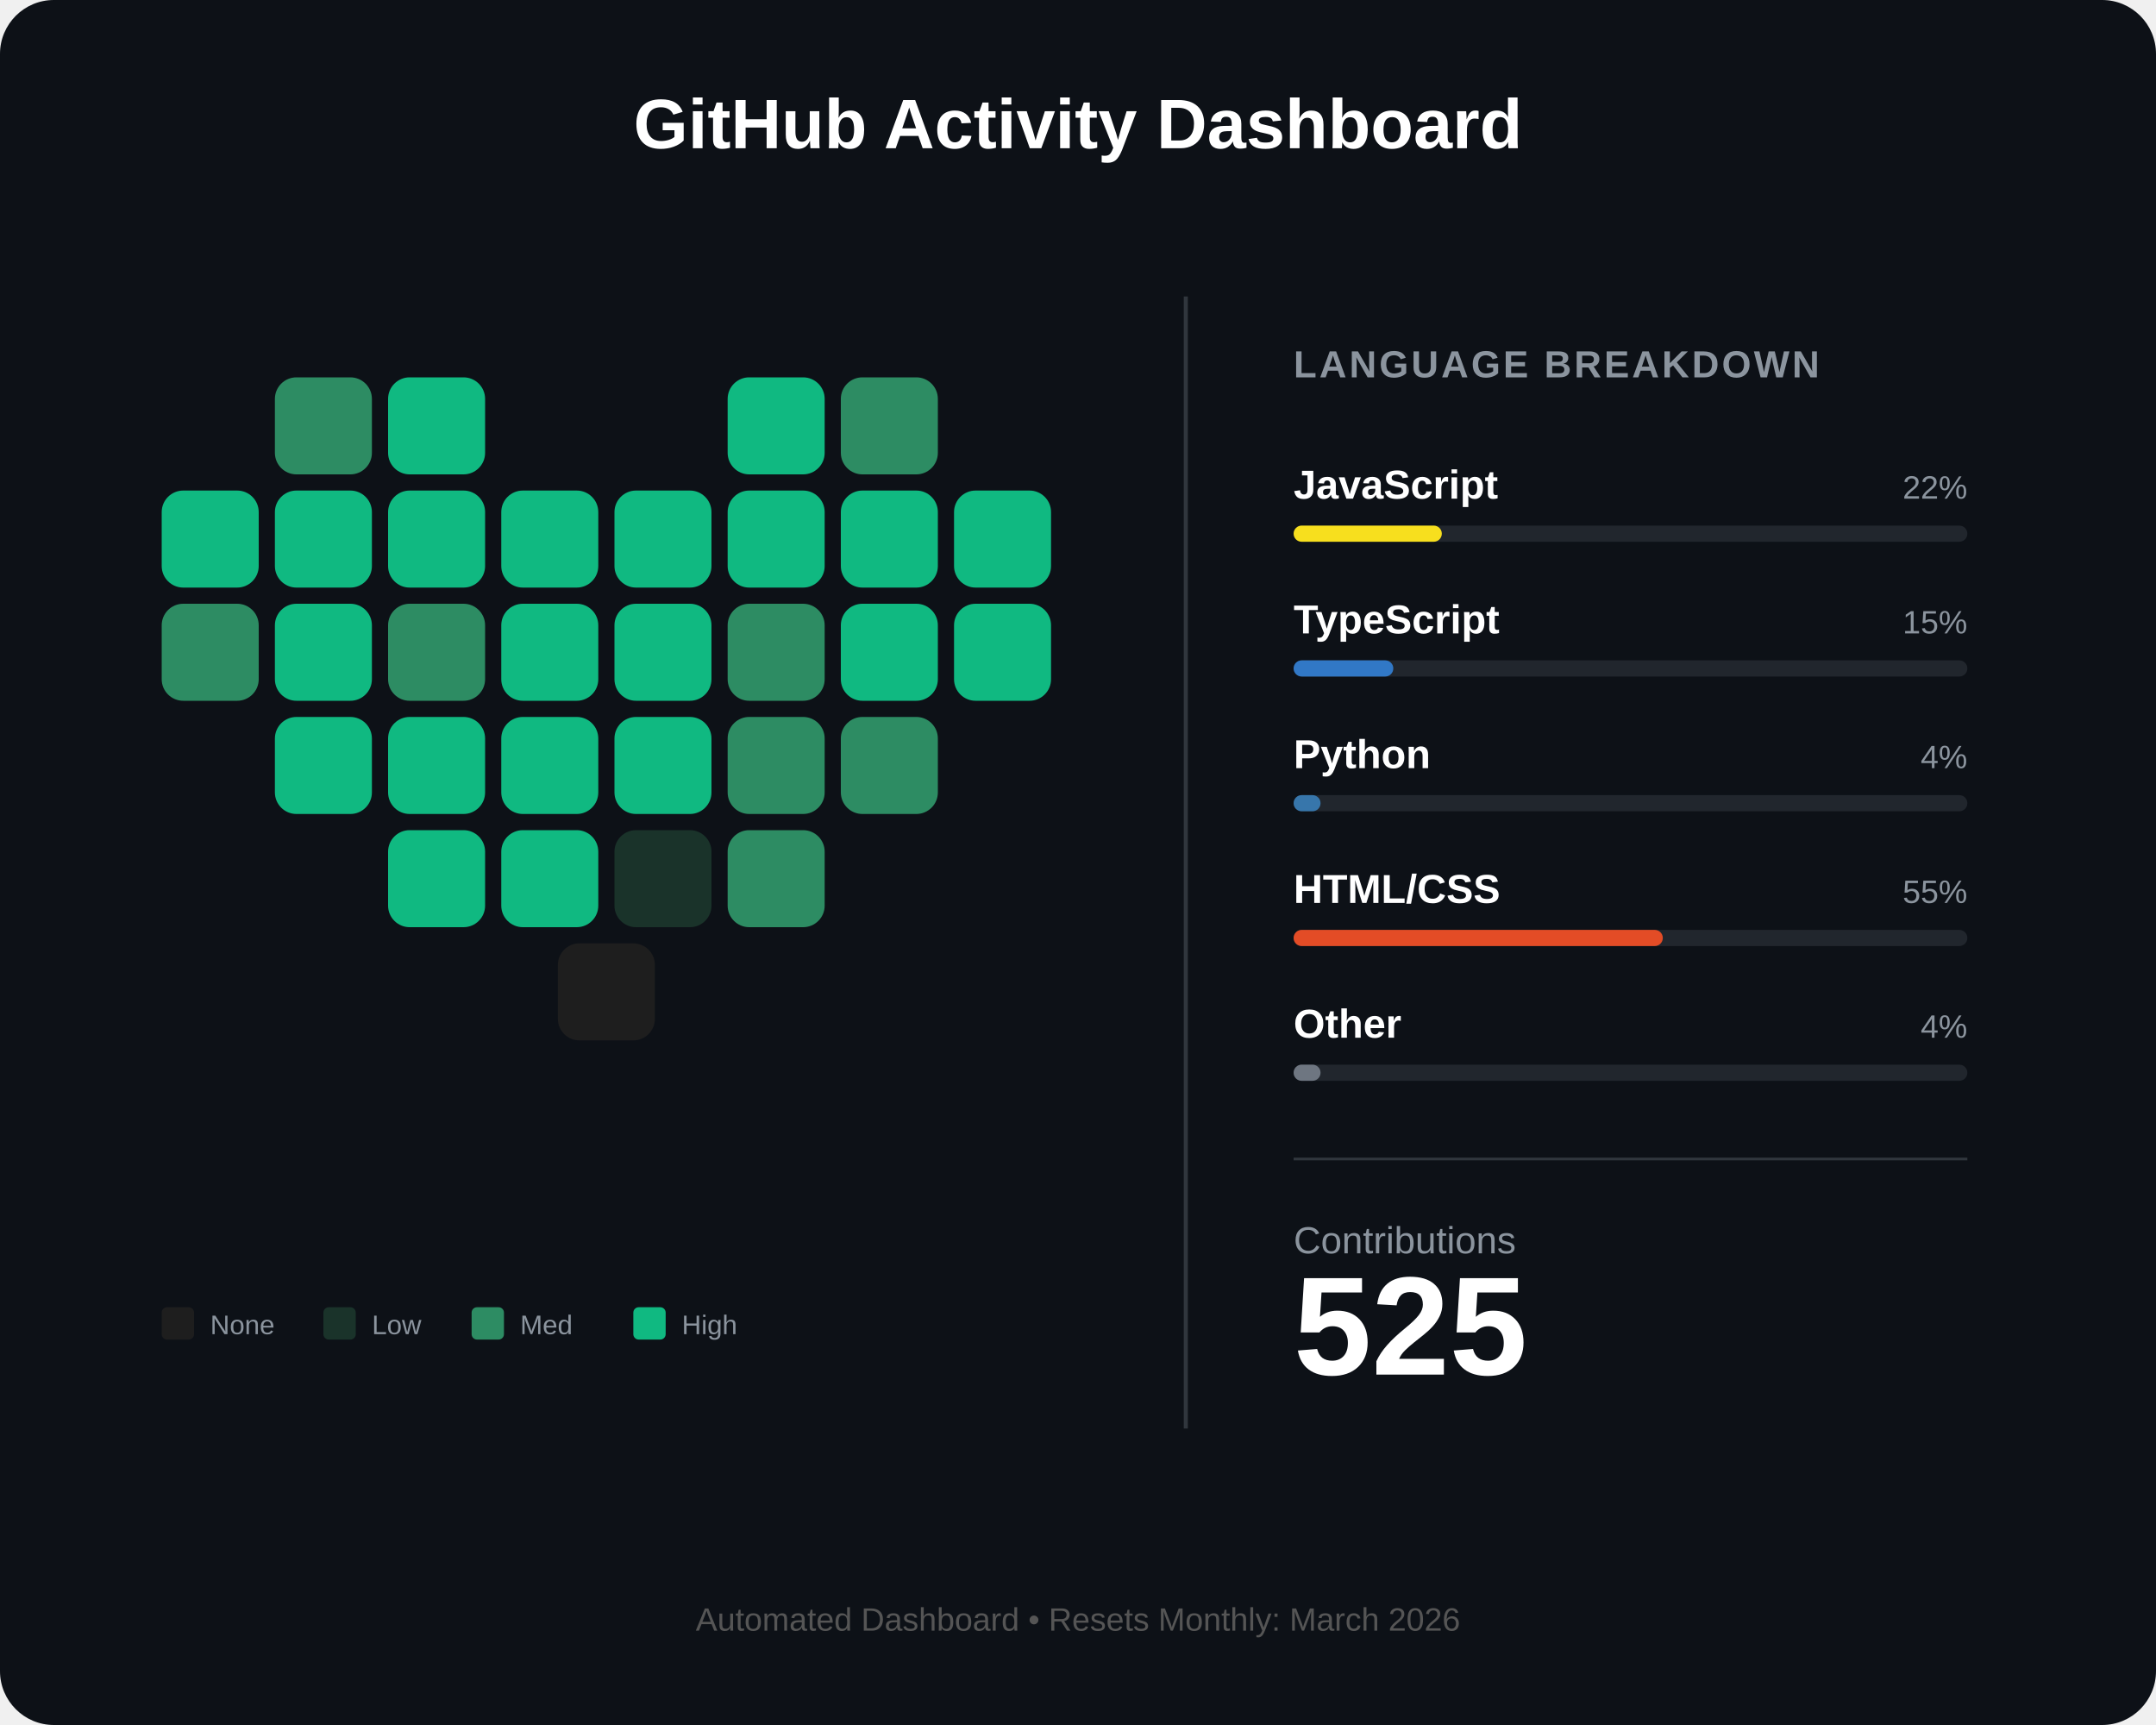
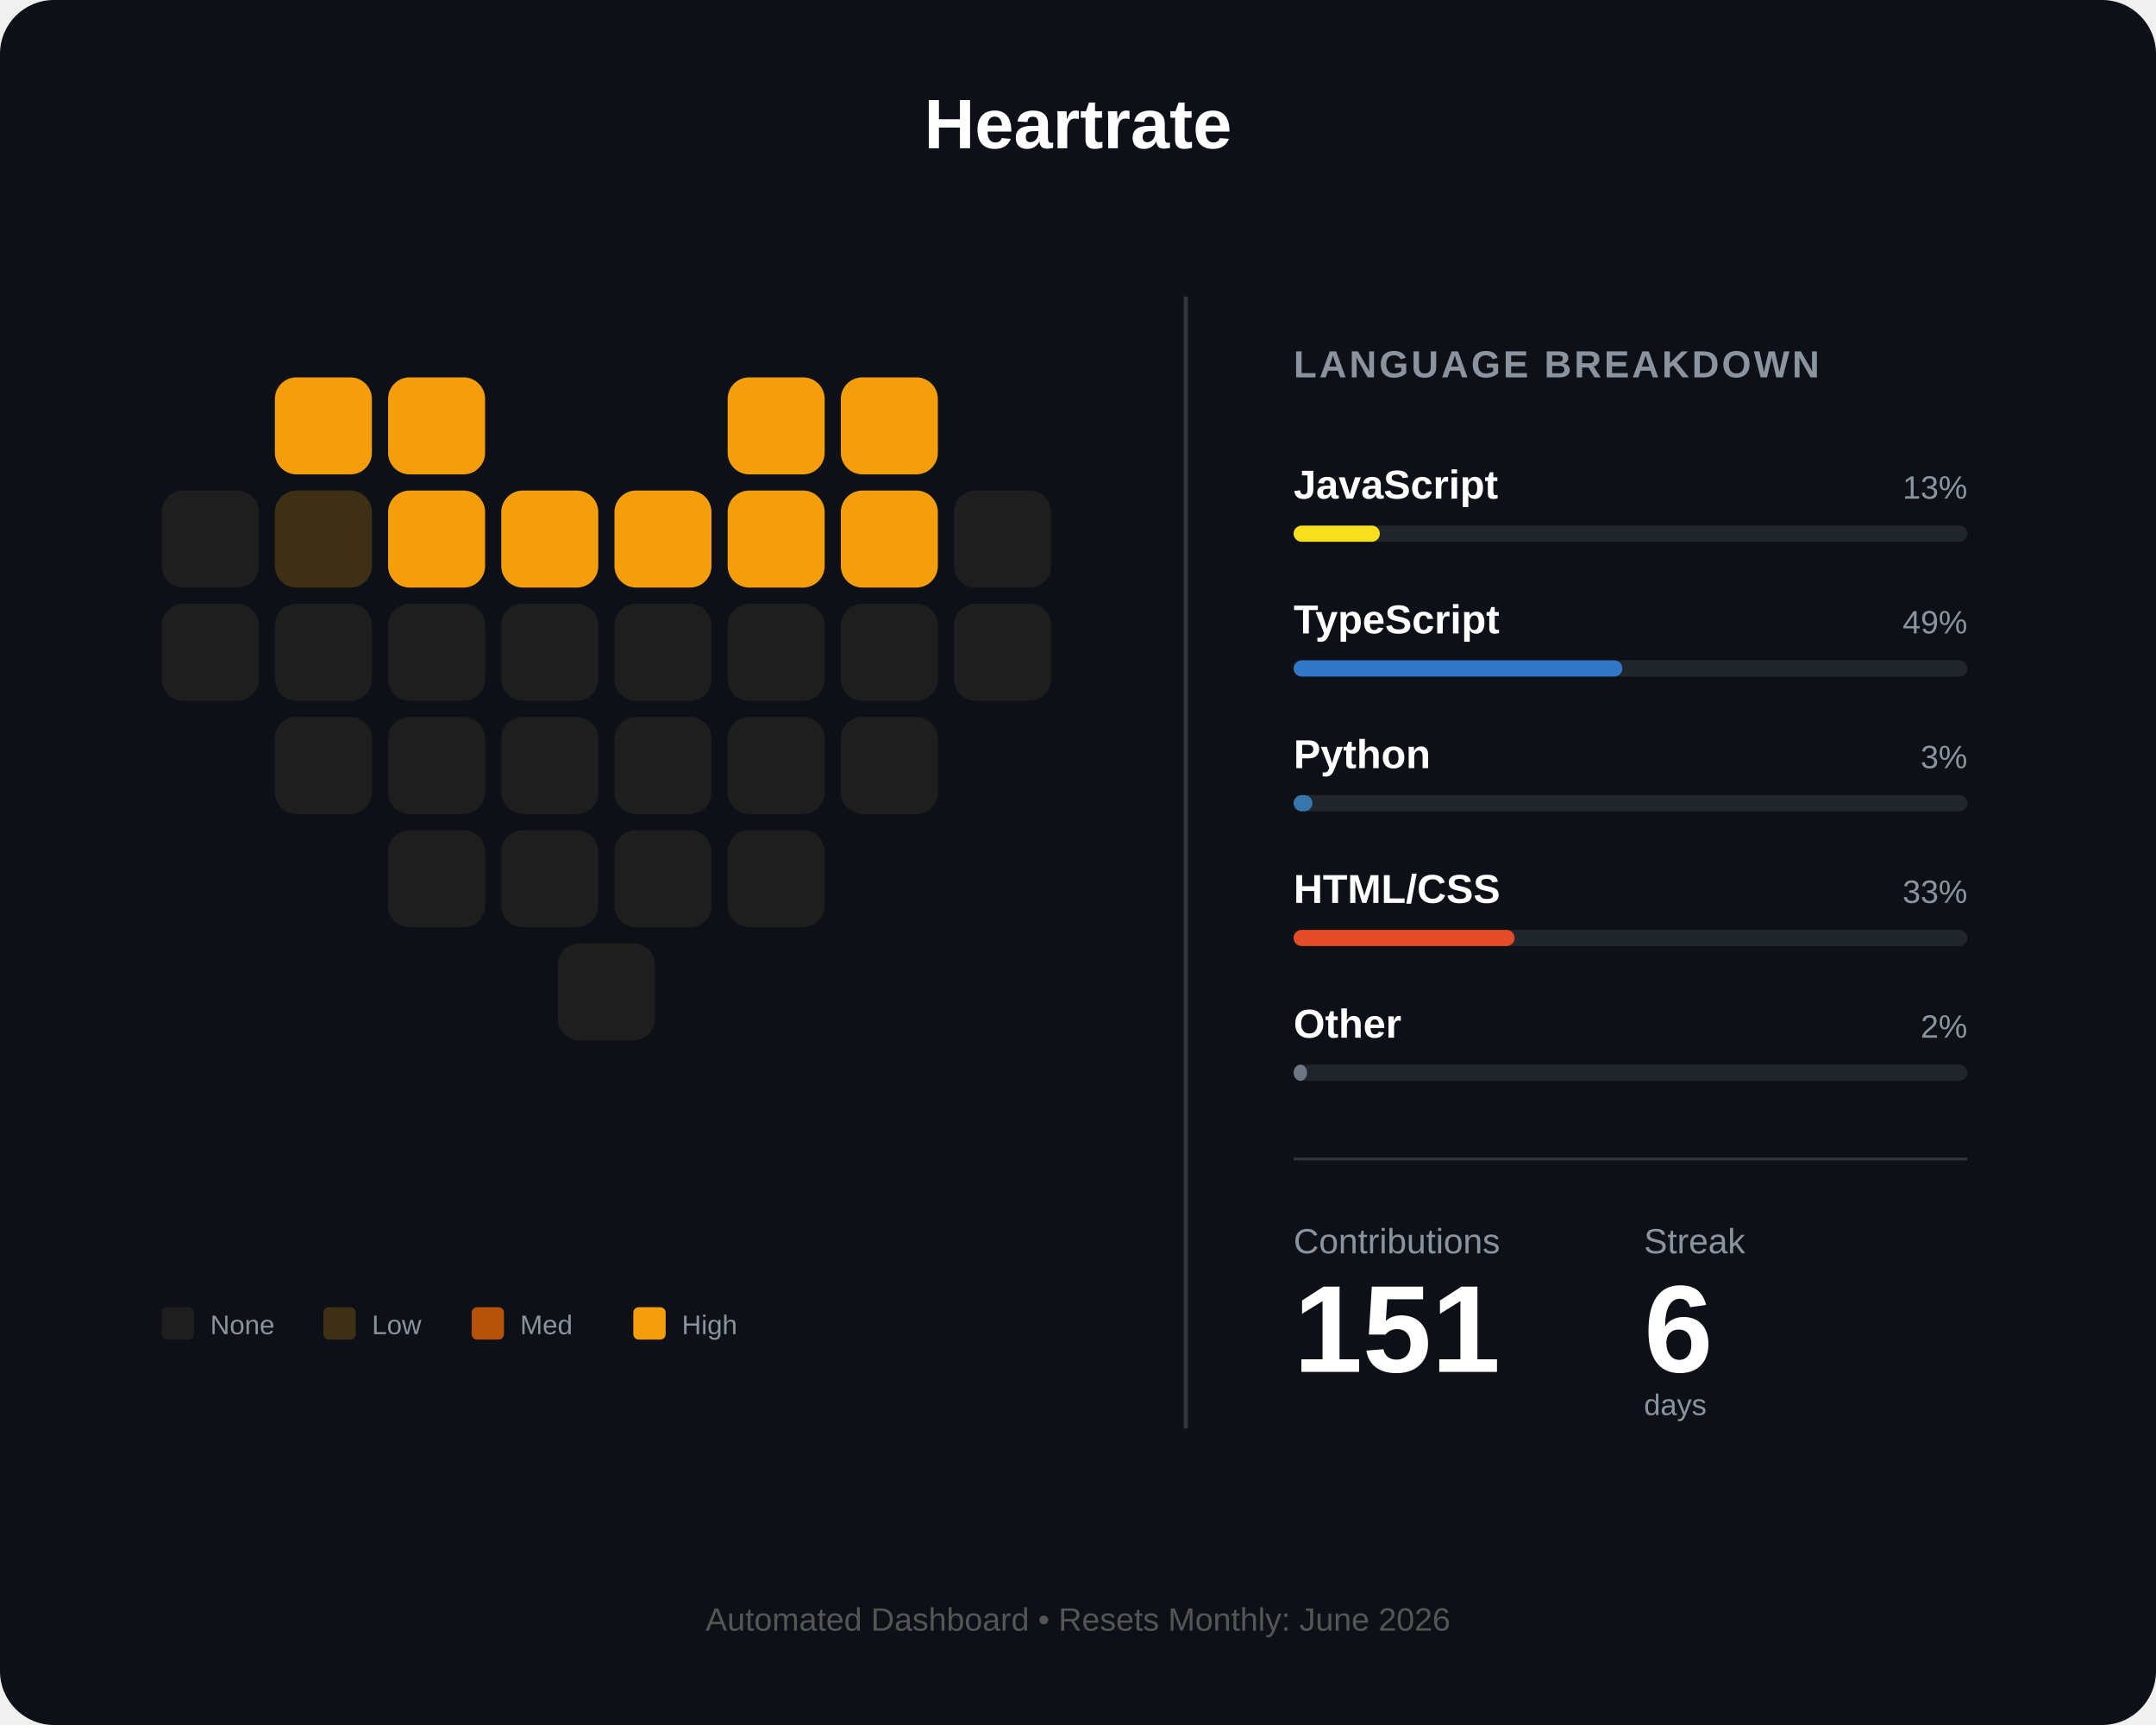
<svg xmlns="http://www.w3.org/2000/svg" width="800" height="640" viewBox="0 0 800 640" fill="none">
  <rect width="800" height="640" rx="20" fill="#0d1117" />
-   <text x="400" y="55" fill="white" font-family="Arial" font-size="26" font-weight="bold" text-anchor="middle">GitHub Activity Dashboard</text>
+   <text x="400" y="55" fill="white" font-family="Arial" font-size="26" font-weight="bold" text-anchor="middle">Heartrate</text>
  <g id="heart-grid" transform="translate(60, 140)">
-     <rect id="day_1" x="42" y="0" width="36" height="36" rx="8" fill="#2d8c63" />
-     <rect id="day_2" x="84" y="0" width="36" height="36" rx="8" fill="#10b981" />
-     <rect id="day_3" x="210" y="0" width="36" height="36" rx="8" fill="#10b981" />
-     <rect id="day_4" x="252" y="0" width="36" height="36" rx="8" fill="#2d8c63" />
-     <rect id="day_5" x="0" y="42" width="36" height="36" rx="8" fill="#10b981" />
-     <rect id="day_6" x="42" y="42" width="36" height="36" rx="8" fill="#10b981" />
-     <rect id="day_7" x="84" y="42" width="36" height="36" rx="8" fill="#10b981" />
-     <rect id="day_8" x="126" y="42" width="36" height="36" rx="8" fill="#10b981" />
-     <rect id="day_9" x="168" y="42" width="36" height="36" rx="8" fill="#10b981" />
-     <rect id="day_10" x="210" y="42" width="36" height="36" rx="8" fill="#10b981" />
-     <rect id="day_11" x="252" y="42" width="36" height="36" rx="8" fill="#10b981" />
-     <rect id="day_12" x="294" y="42" width="36" height="36" rx="8" fill="#10b981" />
-     <rect id="day_13" x="0" y="84" width="36" height="36" rx="8" fill="#2d8c63" />
-     <rect id="day_14" x="42" y="84" width="36" height="36" rx="8" fill="#10b981" />
-     <rect id="day_15" x="84" y="84" width="36" height="36" rx="8" fill="#2d8c63" />
-     <rect id="day_16" x="126" y="84" width="36" height="36" rx="8" fill="#10b981" />
-     <rect id="day_17" x="168" y="84" width="36" height="36" rx="8" fill="#10b981" />
-     <rect id="day_18" x="210" y="84" width="36" height="36" rx="8" fill="#2d8c63" />
-     <rect id="day_19" x="252" y="84" width="36" height="36" rx="8" fill="#10b981" />
-     <rect id="day_20" x="294" y="84" width="36" height="36" rx="8" fill="#10b981" />
-     <rect id="day_21" x="42" y="126" width="36" height="36" rx="8" fill="#10b981" />
-     <rect id="day_22" x="84" y="126" width="36" height="36" rx="8" fill="#10b981" />
-     <rect id="day_23" x="126" y="126" width="36" height="36" rx="8" fill="#10b981" />
-     <rect id="day_24" x="168" y="126" width="36" height="36" rx="8" fill="#10b981" />
-     <rect id="day_25" x="210" y="126" width="36" height="36" rx="8" fill="#2d8c63" />
-     <rect id="day_26" x="252" y="126" width="36" height="36" rx="8" fill="#2d8c63" />
-     <rect id="day_27" x="84" y="168" width="36" height="36" rx="8" fill="#10b981" />
-     <rect id="day_28" x="126" y="168" width="36" height="36" rx="8" fill="#10b981" />
-     <rect id="day_29" x="168" y="168" width="36" height="36" rx="8" fill="#1a332a" />
-     <rect id="day_30" x="210" y="168" width="36" height="36" rx="8" fill="#2d8c63" />
+     <rect id="day_1" x="42" y="0" width="36" height="36" rx="8" fill="#f59e0b" />
+     <rect id="day_2" x="84" y="0" width="36" height="36" rx="8" fill="#f59e0b" />
+     <rect id="day_3" x="210" y="0" width="36" height="36" rx="8" fill="#f59e0b" />
+     <rect id="day_4" x="252" y="0" width="36" height="36" rx="8" fill="#f59e0b" />
+     <rect id="day_5" x="0" y="42" width="36" height="36" rx="8" fill="#1e1e1e" />
+     <rect id="day_6" x="42" y="42" width="36" height="36" rx="8" fill="#3d3014" />
+     <rect id="day_7" x="84" y="42" width="36" height="36" rx="8" fill="#f59e0b" />
+     <rect id="day_8" x="126" y="42" width="36" height="36" rx="8" fill="#f59e0b" />
+     <rect id="day_9" x="168" y="42" width="36" height="36" rx="8" fill="#f59e0b" />
+     <rect id="day_10" x="210" y="42" width="36" height="36" rx="8" fill="#f59e0b" />
+     <rect id="day_11" x="252" y="42" width="36" height="36" rx="8" fill="#f59e0b" />
+     <rect id="day_12" x="294" y="42" width="36" height="36" rx="8" fill="#1e1e1e" />
+     <rect id="day_13" x="0" y="84" width="36" height="36" rx="8" fill="#1e1e1e" />
+     <rect id="day_14" x="42" y="84" width="36" height="36" rx="8" fill="#1e1e1e" />
+     <rect id="day_15" x="84" y="84" width="36" height="36" rx="8" fill="#1e1e1e" />
+     <rect id="day_16" x="126" y="84" width="36" height="36" rx="8" fill="#1e1e1e" />
+     <rect id="day_17" x="168" y="84" width="36" height="36" rx="8" fill="#1e1e1e" />
+     <rect id="day_18" x="210" y="84" width="36" height="36" rx="8" fill="#1e1e1e" />
+     <rect id="day_19" x="252" y="84" width="36" height="36" rx="8" fill="#1e1e1e" />
+     <rect id="day_20" x="294" y="84" width="36" height="36" rx="8" fill="#1e1e1e" />
+     <rect id="day_21" x="42" y="126" width="36" height="36" rx="8" fill="#1e1e1e" />
+     <rect id="day_22" x="84" y="126" width="36" height="36" rx="8" fill="#1e1e1e" />
+     <rect id="day_23" x="126" y="126" width="36" height="36" rx="8" fill="#1e1e1e" />
+     <rect id="day_24" x="168" y="126" width="36" height="36" rx="8" fill="#1e1e1e" />
+     <rect id="day_25" x="210" y="126" width="36" height="36" rx="8" fill="#1e1e1e" />
+     <rect id="day_26" x="252" y="126" width="36" height="36" rx="8" fill="#1e1e1e" />
+     <rect id="day_27" x="84" y="168" width="36" height="36" rx="8" fill="#1e1e1e" />
+     <rect id="day_28" x="126" y="168" width="36" height="36" rx="8" fill="#1e1e1e" />
+     <rect id="day_29" x="168" y="168" width="36" height="36" rx="8" fill="#1e1e1e" />
+     <rect id="day_30" x="210" y="168" width="36" height="36" rx="8" fill="#1e1e1e" />
    <rect id="day_31" x="147" y="210" width="36" height="36" rx="8" fill="#1e1e1e" />
  </g>
  <g transform="translate(60, 485)">
-     <rect x="0" y="0" width="12" height="12" rx="2" fill="#1e1e1e" />
+     <rect id="legend_empty" x="0" y="0" width="12" height="12" rx="2" fill="#1e1e1e" />
    <text x="18" y="10" fill="#8b949e" font-family="Arial" font-size="10">None</text>
-     <rect x="60" y="0" width="12" height="12" rx="2" fill="#1a332a" />
+     <rect id="legend_low" x="60" y="0" width="12" height="12" rx="2" fill="#3d3014" />
    <text x="78" y="10" fill="#8b949e" font-family="Arial" font-size="10">Low</text>
-     <rect x="115" y="0" width="12" height="12" rx="2" fill="#2d8c63" />
+     <rect id="legend_med" x="115" y="0" width="12" height="12" rx="2" fill="#b45309" />
    <text x="133" y="10" fill="#8b949e" font-family="Arial" font-size="10">Med</text>
-     <rect x="175" y="0" width="12" height="12" rx="2" fill="#10b981" />
+     <rect id="legend_high" x="175" y="0" width="12" height="12" rx="2" fill="#f59e0b" />
    <text x="193" y="10" fill="#8b949e" font-family="Arial" font-size="10">High</text>
  </g>
  <line x1="440" y1="110" x2="440" y2="530" stroke="#30363d" stroke-width="1.5" />
  <g transform="translate(480, 140)">
    <text x="0" y="0" fill="#8b949e" font-family="Arial" font-size="14" font-weight="bold" letter-spacing="1">LANGUAGE BREAKDOWN</text>
    <g transform="translate(0, 45)">
      <text id="lang_1_name" x="0" y="0" fill="white" font-family="Arial" font-size="15" font-weight="bold">JavaScript</text>
-       <text id="lang_1_percent" x="250" y="0" fill="#8b949e" font-family="Arial" font-size="12" text-anchor="end">22%</text>
+       <text id="lang_1_percent" x="250" y="0" fill="#8b949e" font-family="Arial" font-size="12" text-anchor="end">13%</text>
      <rect x="0" y="10" width="250" height="6" rx="3" fill="#21262d" />
-       <rect id="lang_1_bar" x="0" y="10" width="55" height="6" rx="3" fill="#f7df1e" />
+       <rect id="lang_1_bar" x="0" y="10" width="32" height="6" rx="3" fill="#f7df1e" />
    </g>
    <g transform="translate(0, 95)">
      <text id="lang_2_name" x="0" y="0" fill="white" font-family="Arial" font-size="15" font-weight="bold">TypeScript</text>
-       <text id="lang_2_percent" x="250" y="0" fill="#8b949e" font-family="Arial" font-size="12" text-anchor="end">15%</text>
+       <text id="lang_2_percent" x="250" y="0" fill="#8b949e" font-family="Arial" font-size="12" text-anchor="end">49%</text>
      <rect x="0" y="10" width="250" height="6" rx="3" fill="#21262d" />
-       <rect id="lang_2_bar" x="0" y="10" width="37" height="6" rx="3" fill="#3178c6" />
+       <rect id="lang_2_bar" x="0" y="10" width="122" height="6" rx="3" fill="#3178c6" />
    </g>
    <g transform="translate(0, 145)">
      <text id="lang_3_name" x="0" y="0" fill="white" font-family="Arial" font-size="15" font-weight="bold">Python</text>
-       <text id="lang_3_percent" x="250" y="0" fill="#8b949e" font-family="Arial" font-size="12" text-anchor="end">4%</text>
+       <text id="lang_3_percent" x="250" y="0" fill="#8b949e" font-family="Arial" font-size="12" text-anchor="end">3%</text>
      <rect x="0" y="10" width="250" height="6" rx="3" fill="#21262d" />
-       <rect id="lang_3_bar" x="0" y="10" width="10" height="6" rx="3" fill="#3776ab" />
+       <rect id="lang_3_bar" x="0" y="10" width="7" height="6" rx="3" fill="#3776ab" />
    </g>
    <g transform="translate(0, 195)">
      <text id="lang_4_name" x="0" y="0" fill="white" font-family="Arial" font-size="15" font-weight="bold">HTML/CSS</text>
-       <text id="lang_4_percent" x="250" y="0" fill="#8b949e" font-family="Arial" font-size="12" text-anchor="end">55%</text>
+       <text id="lang_4_percent" x="250" y="0" fill="#8b949e" font-family="Arial" font-size="12" text-anchor="end">33%</text>
      <rect x="0" y="10" width="250" height="6" rx="3" fill="#21262d" />
-       <rect id="lang_4_bar" x="0" y="10" width="137" height="6" rx="3" fill="#e34c26" />
+       <rect id="lang_4_bar" x="0" y="10" width="82" height="6" rx="3" fill="#e34c26" />
    </g>
    <g transform="translate(0, 245)">
      <text id="lang_5_name" x="0" y="0" fill="white" font-family="Arial" font-size="15" font-weight="bold">Other</text>
-       <text id="lang_5_percent" x="250" y="0" fill="#8b949e" font-family="Arial" font-size="12" text-anchor="end">4%</text>
+       <text id="lang_5_percent" x="250" y="0" fill="#8b949e" font-family="Arial" font-size="12" text-anchor="end">2%</text>
      <rect x="0" y="10" width="250" height="6" rx="3" fill="#21262d" />
-       <rect id="lang_5_bar" x="0" y="10" width="10" height="6" rx="3" fill="#6e7681" />
+       <rect id="lang_5_bar" x="0" y="10" width="5" height="6" rx="3" fill="#6e7681" />
    </g>
    <line x1="0" y1="290" x2="250" y2="290" stroke="#30363d" stroke-width="1" />
    <g transform="translate(0, 325)">
-       <text x="0" y="0" fill="#8b949e" font-family="Arial" font-size="14">Contributions</text>
-       <text id="total_count" x="0" y="45" fill="white" font-family="Arial" font-size="52" font-weight="bold">525</text>
+       <text x="0" y="0" fill="#8b949e" font-family="Arial" font-size="13">Contributions</text>
+       <text x="130" y="0" fill="#8b949e" font-family="Arial" font-size="13">Streak</text>
+       <text id="total_count" x="0" y="44" fill="white" font-family="Arial" font-size="46" font-weight="bold">151</text>
+       <text id="streak_count" x="130" y="44" fill="white" font-family="Arial" font-size="46" font-weight="bold">6</text>
+       <text x="130" y="60" fill="#8b949e" font-family="Arial" font-size="11">days</text>
    </g>
  </g>
-   <text id="footer_text" x="400" y="605" fill="#555" font-family="Arial" font-size="12" text-anchor="middle">Automated Dashboard • Resets Monthly: March 2026</text>
+   <text id="footer_text" x="400" y="605" fill="#555" font-family="Arial" font-size="12" text-anchor="middle">Automated Dashboard • Resets Monthly: June 2026</text>
</svg>
